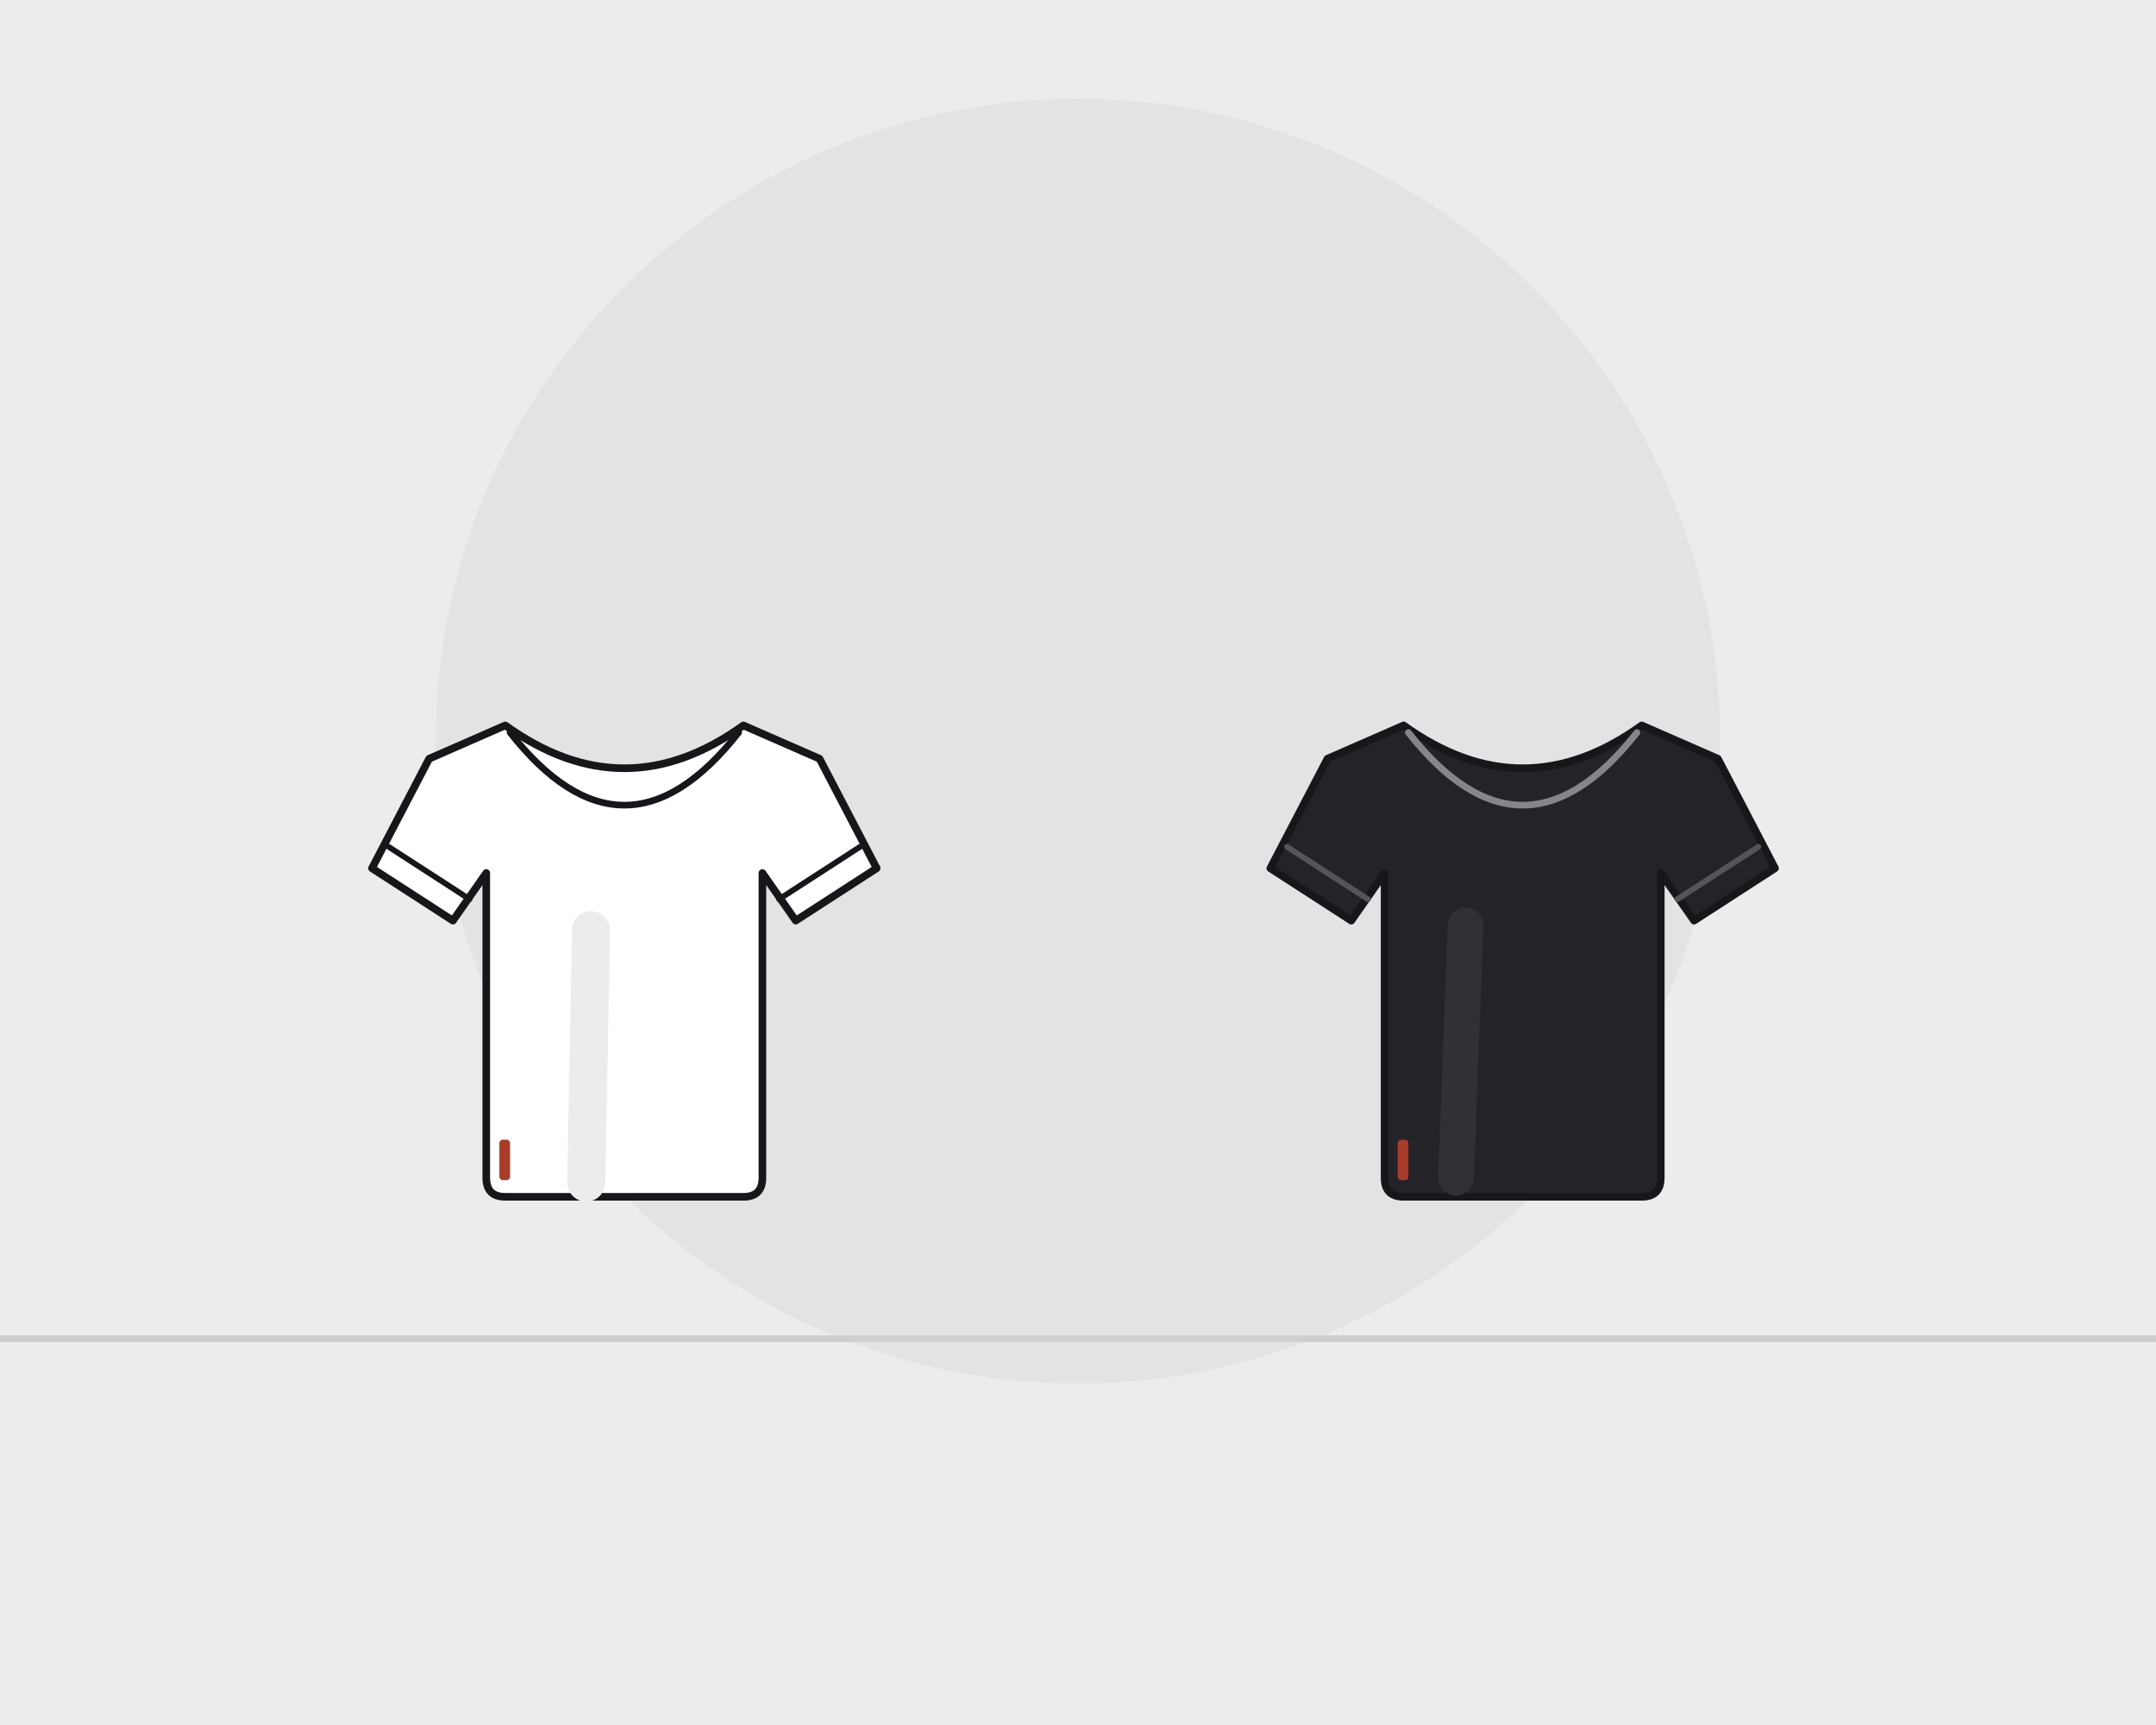
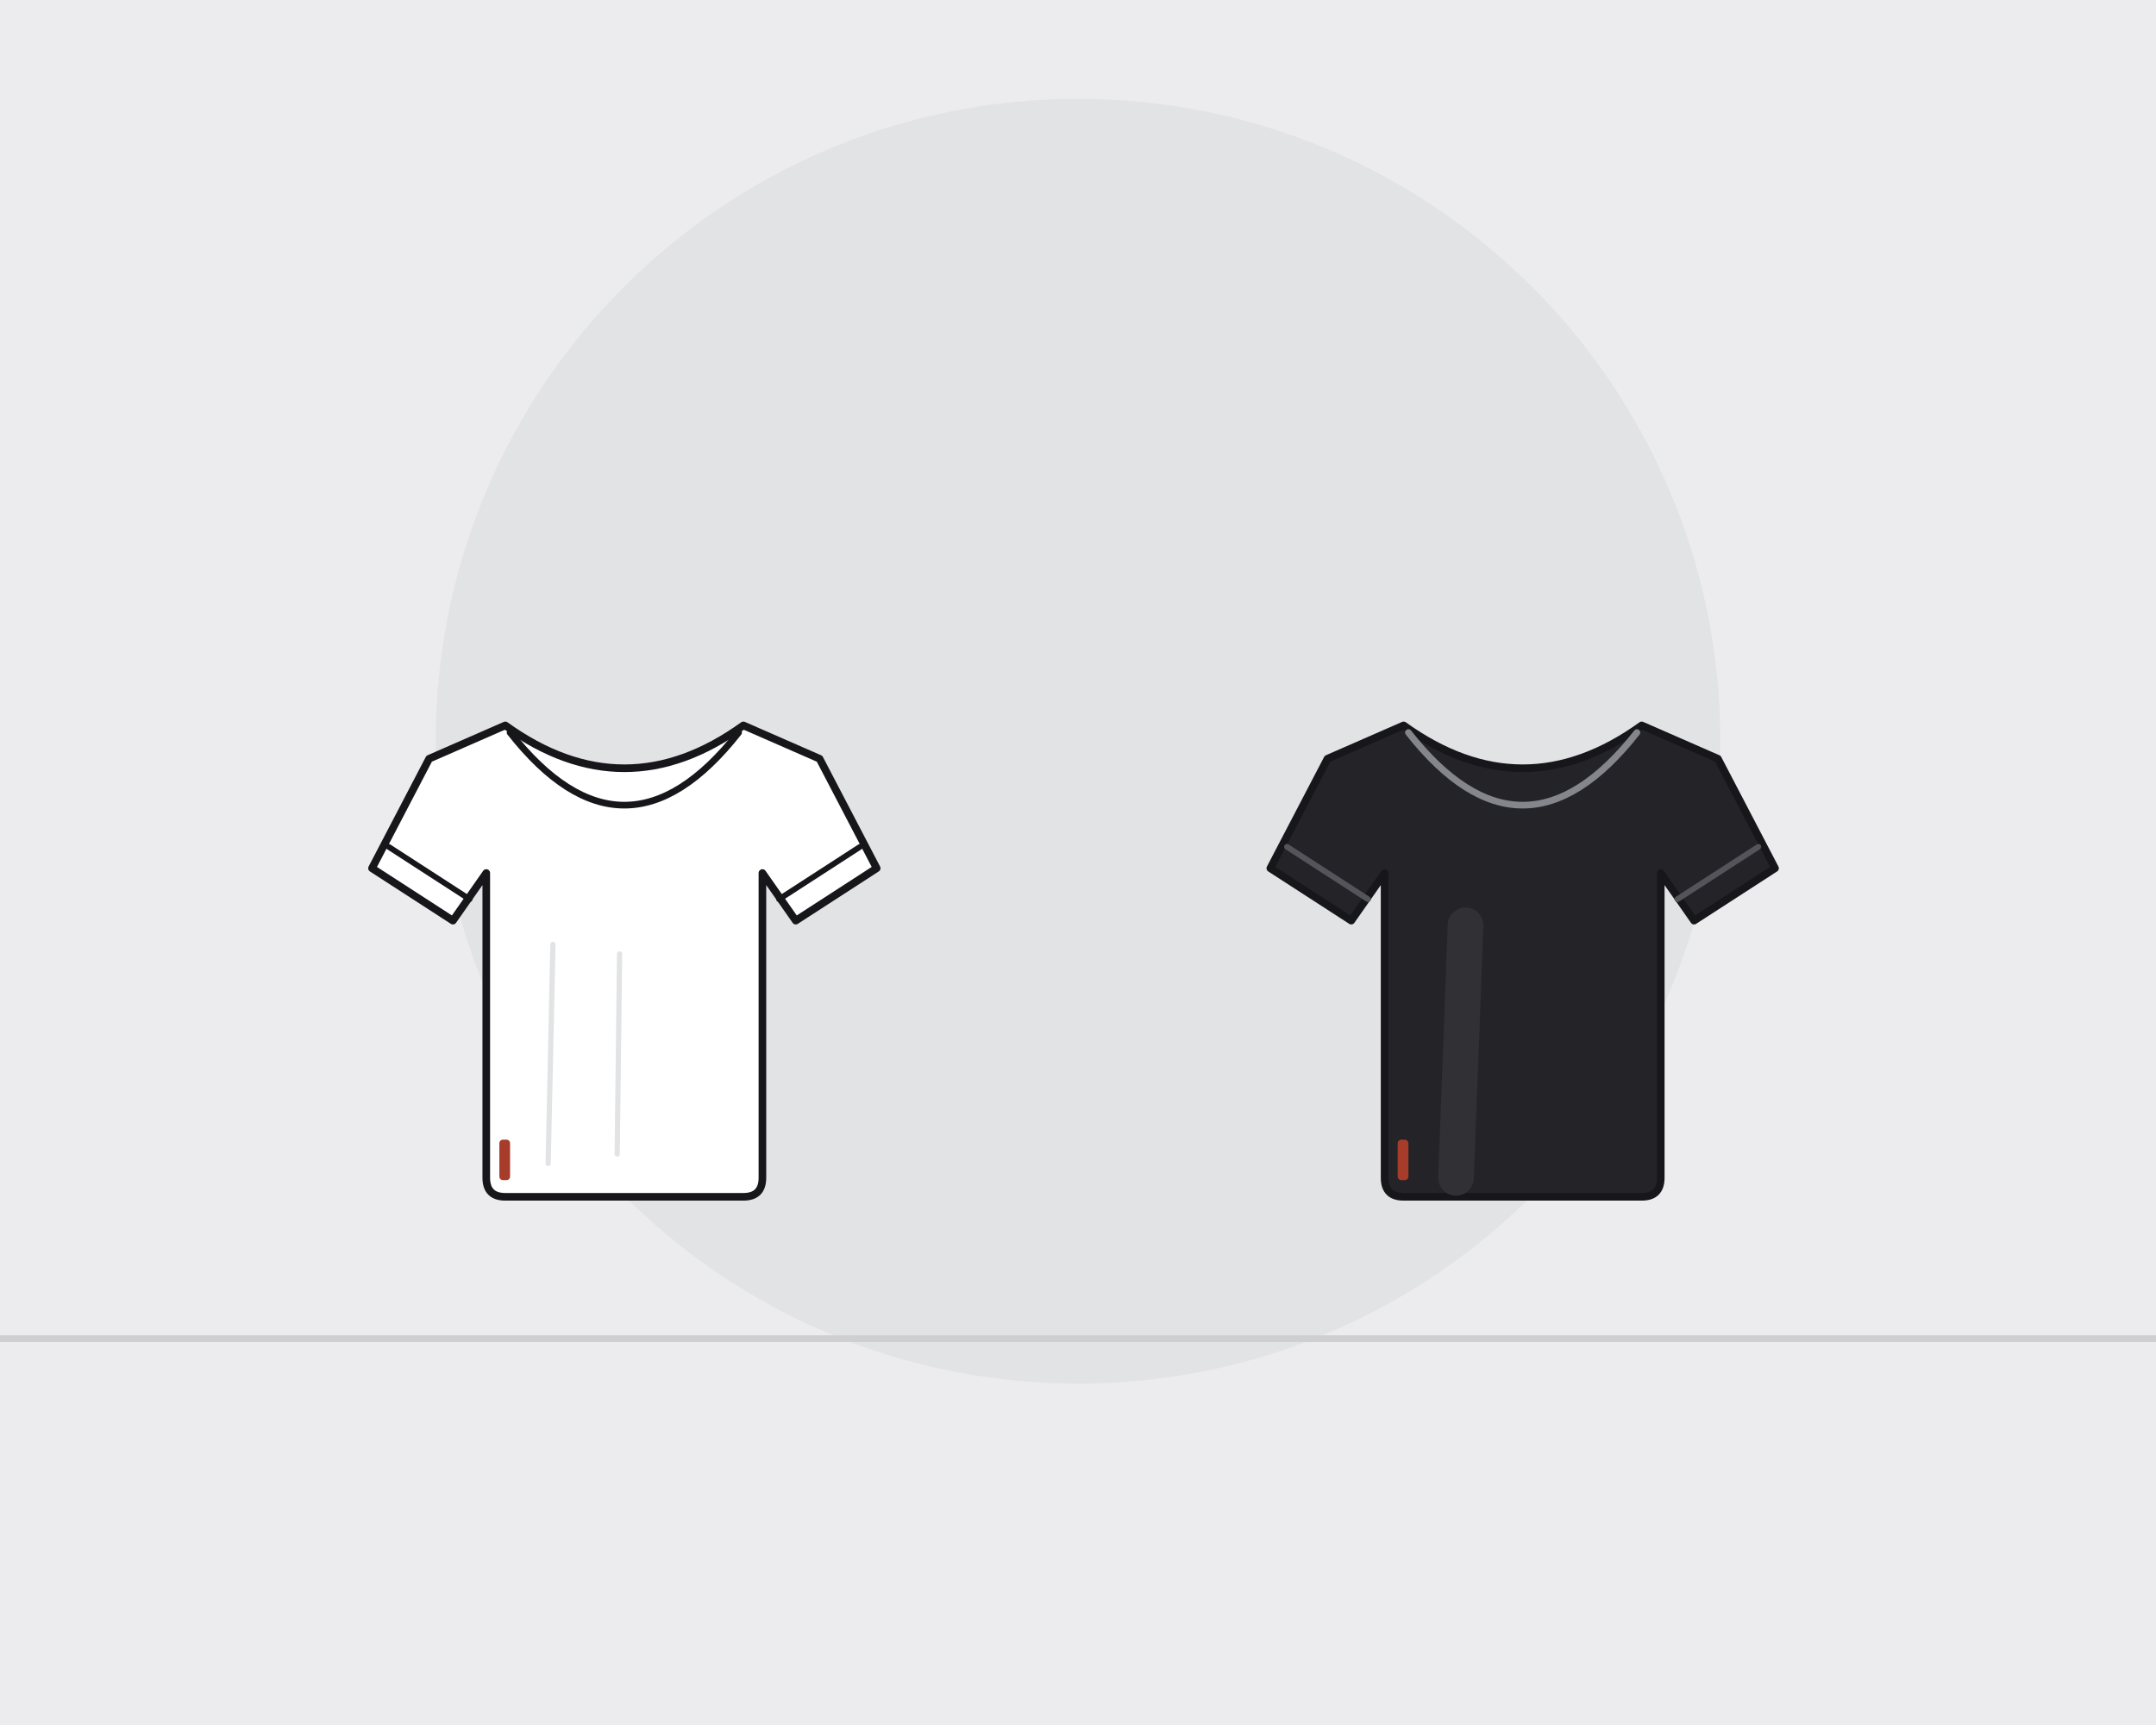
<svg xmlns="http://www.w3.org/2000/svg" viewBox="0 0 960 768" role="img" aria-labelledby="ttl">
  <rect width="960" height="768" fill="#ECECEF" />
  <circle cx="480" cy="330" r="286" fill="#E2E3E5" />
  <path d="M0 596 L960 596" stroke="#CFCFD2" stroke-width="3" />
  <g transform="translate(66,200) scale(1.06)">
    <path d="M150 116 L118 130 L94 176 L128 198 L142 178 L142 306 Q142 314 150 314 L250 314 Q258 314 258 306 L258 178 L272 198 L306 176 L282 130 L250 116 Q200 152 150 116 Z" fill="#FFFFFF" stroke="#17171B" stroke-width="3.2" stroke-linejoin="round" />
-     <path d="M186 202 L184 308" fill="none" stroke="#ECECEF" stroke-width="16" stroke-linecap="round" />
+     <path d="M170 208 L168 300 M198 212 L197 296" fill="none" stroke="#E2E3E5" stroke-width="2.2" stroke-linecap="round" />
    <path d="M152 119 Q200 180 248 119" fill="none" stroke="#17171B" stroke-width="2.8" stroke-linecap="round" />
    <path d="M101 167 L135 189 M265 189 L299 167" fill="none" stroke="#17171B" stroke-width="2.4" stroke-linecap="round" />
    <rect x="147.5" y="290" width="4.5" height="17" rx="1.5" fill="#A73C2A" />
  </g>
  <g transform="translate(466,200) scale(1.06)">
    <path d="M150 116 L118 130 L94 176 L128 198 L142 178 L142 306 Q142 314 150 314 L250 314 Q258 314 258 306 L258 178 L272 198 L306 176 L282 130 L250 116 Q200 152 150 116 Z" fill="#232328" stroke="#17171B" stroke-width="3.2" stroke-linejoin="round" />
    <path d="M176 200 L172 306" fill="none" stroke="#303035" stroke-width="15" stroke-linecap="round" />
    <path d="M152 119 Q200 180 248 119" fill="none" stroke="#85868B" stroke-width="2.8" stroke-linecap="round" />
    <path d="M101 167 L135 189 M265 189 L299 167" fill="none" stroke="#54545A" stroke-width="2.4" stroke-linecap="round" />
    <rect x="147.5" y="290" width="4.5" height="17" rx="1.5" fill="#A73C2A" />
  </g>
</svg>
